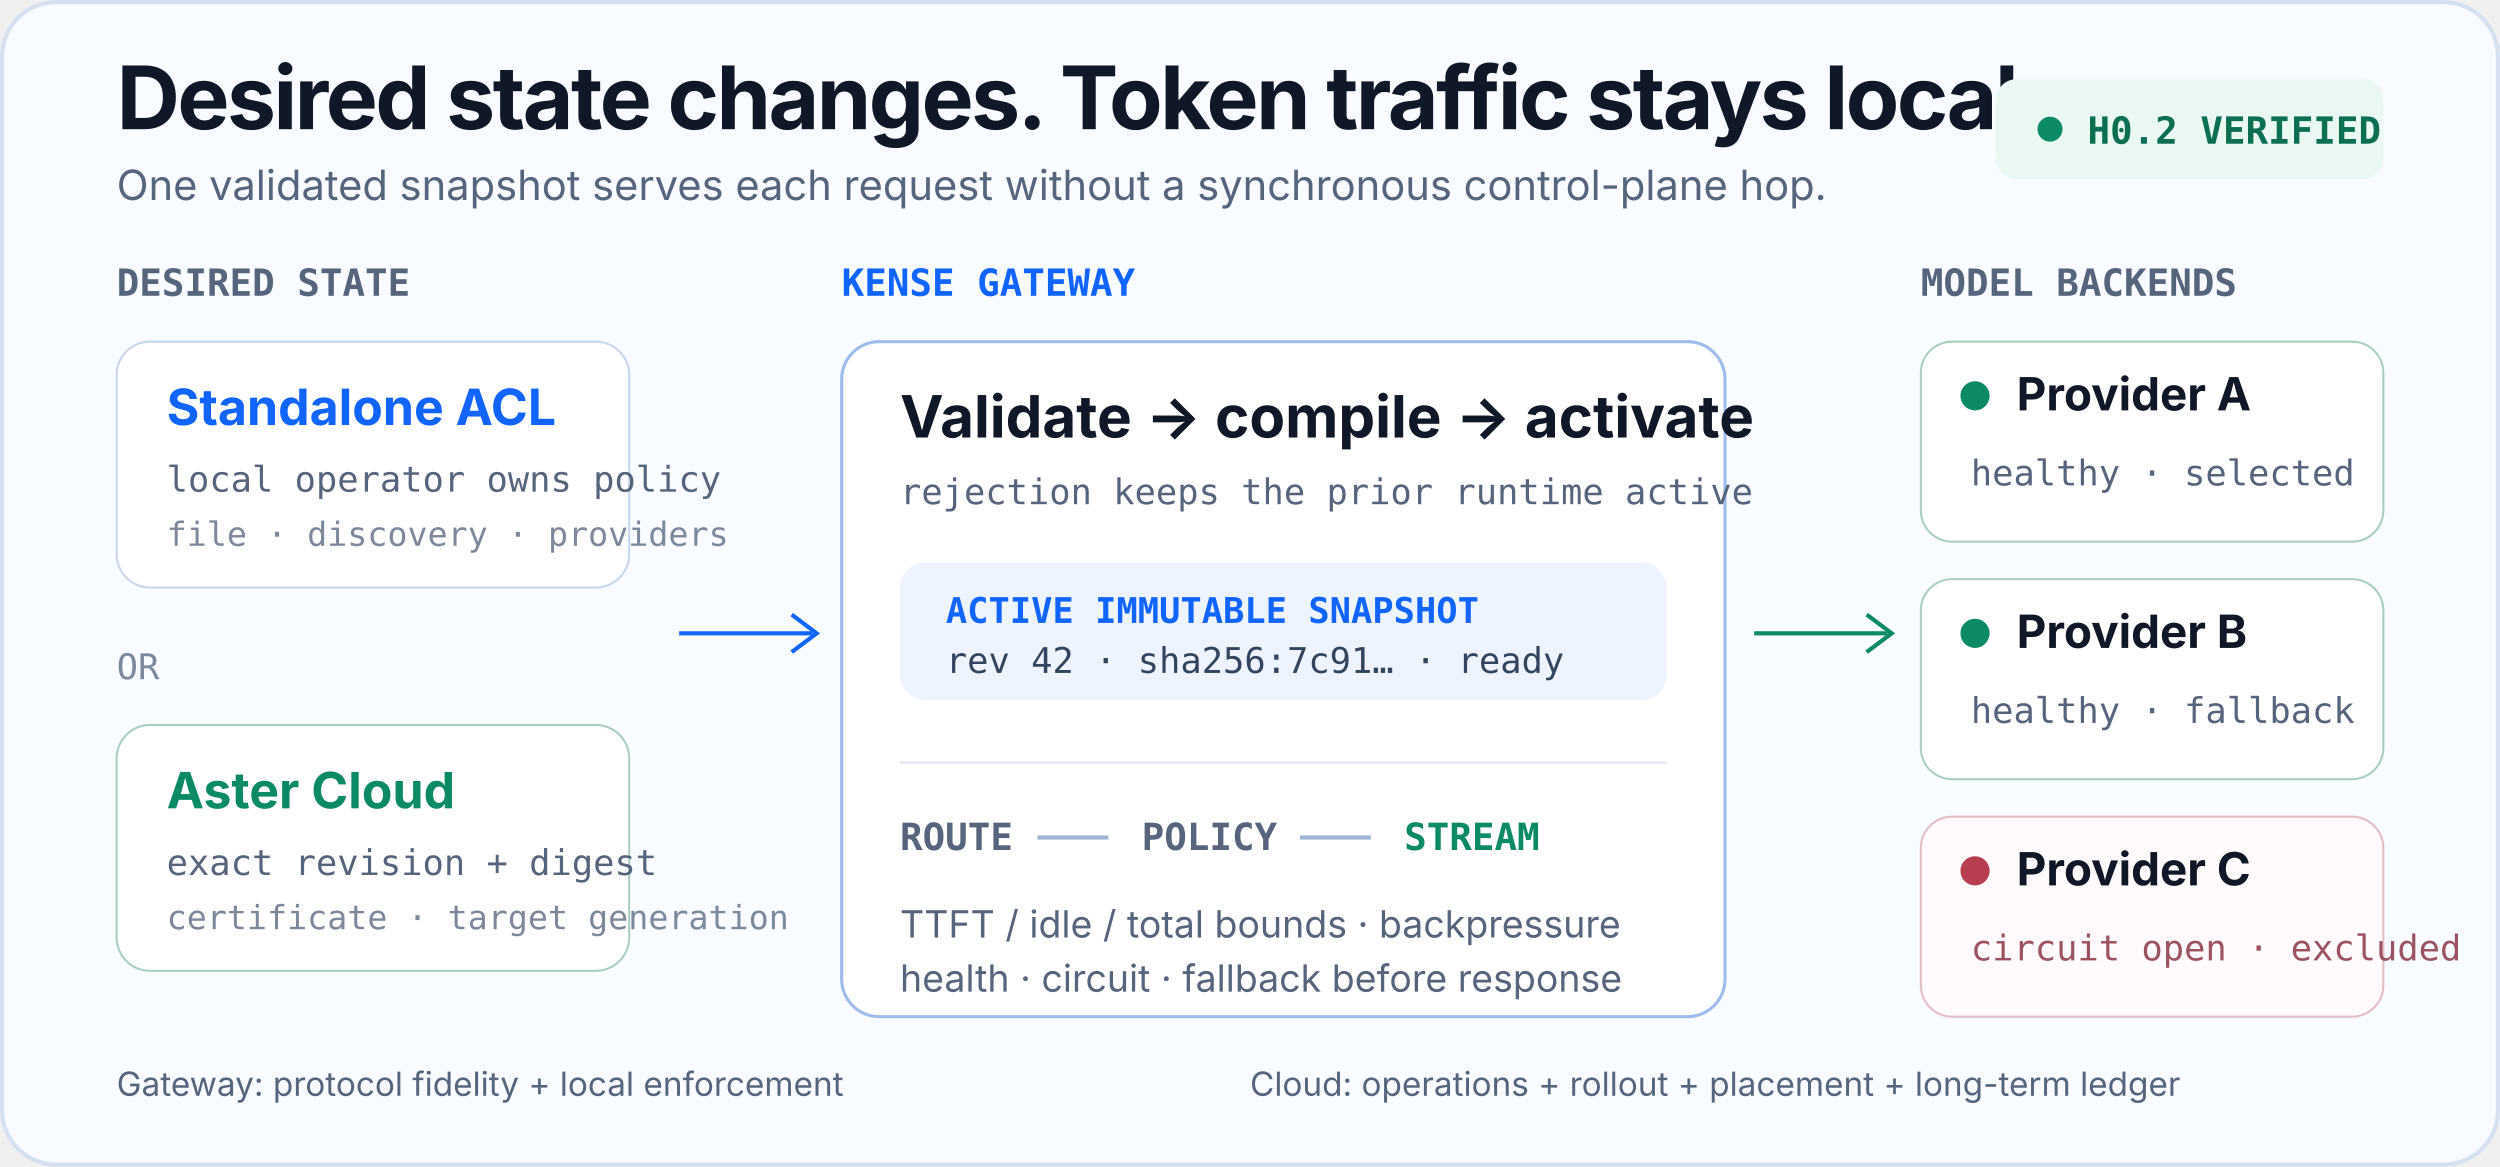
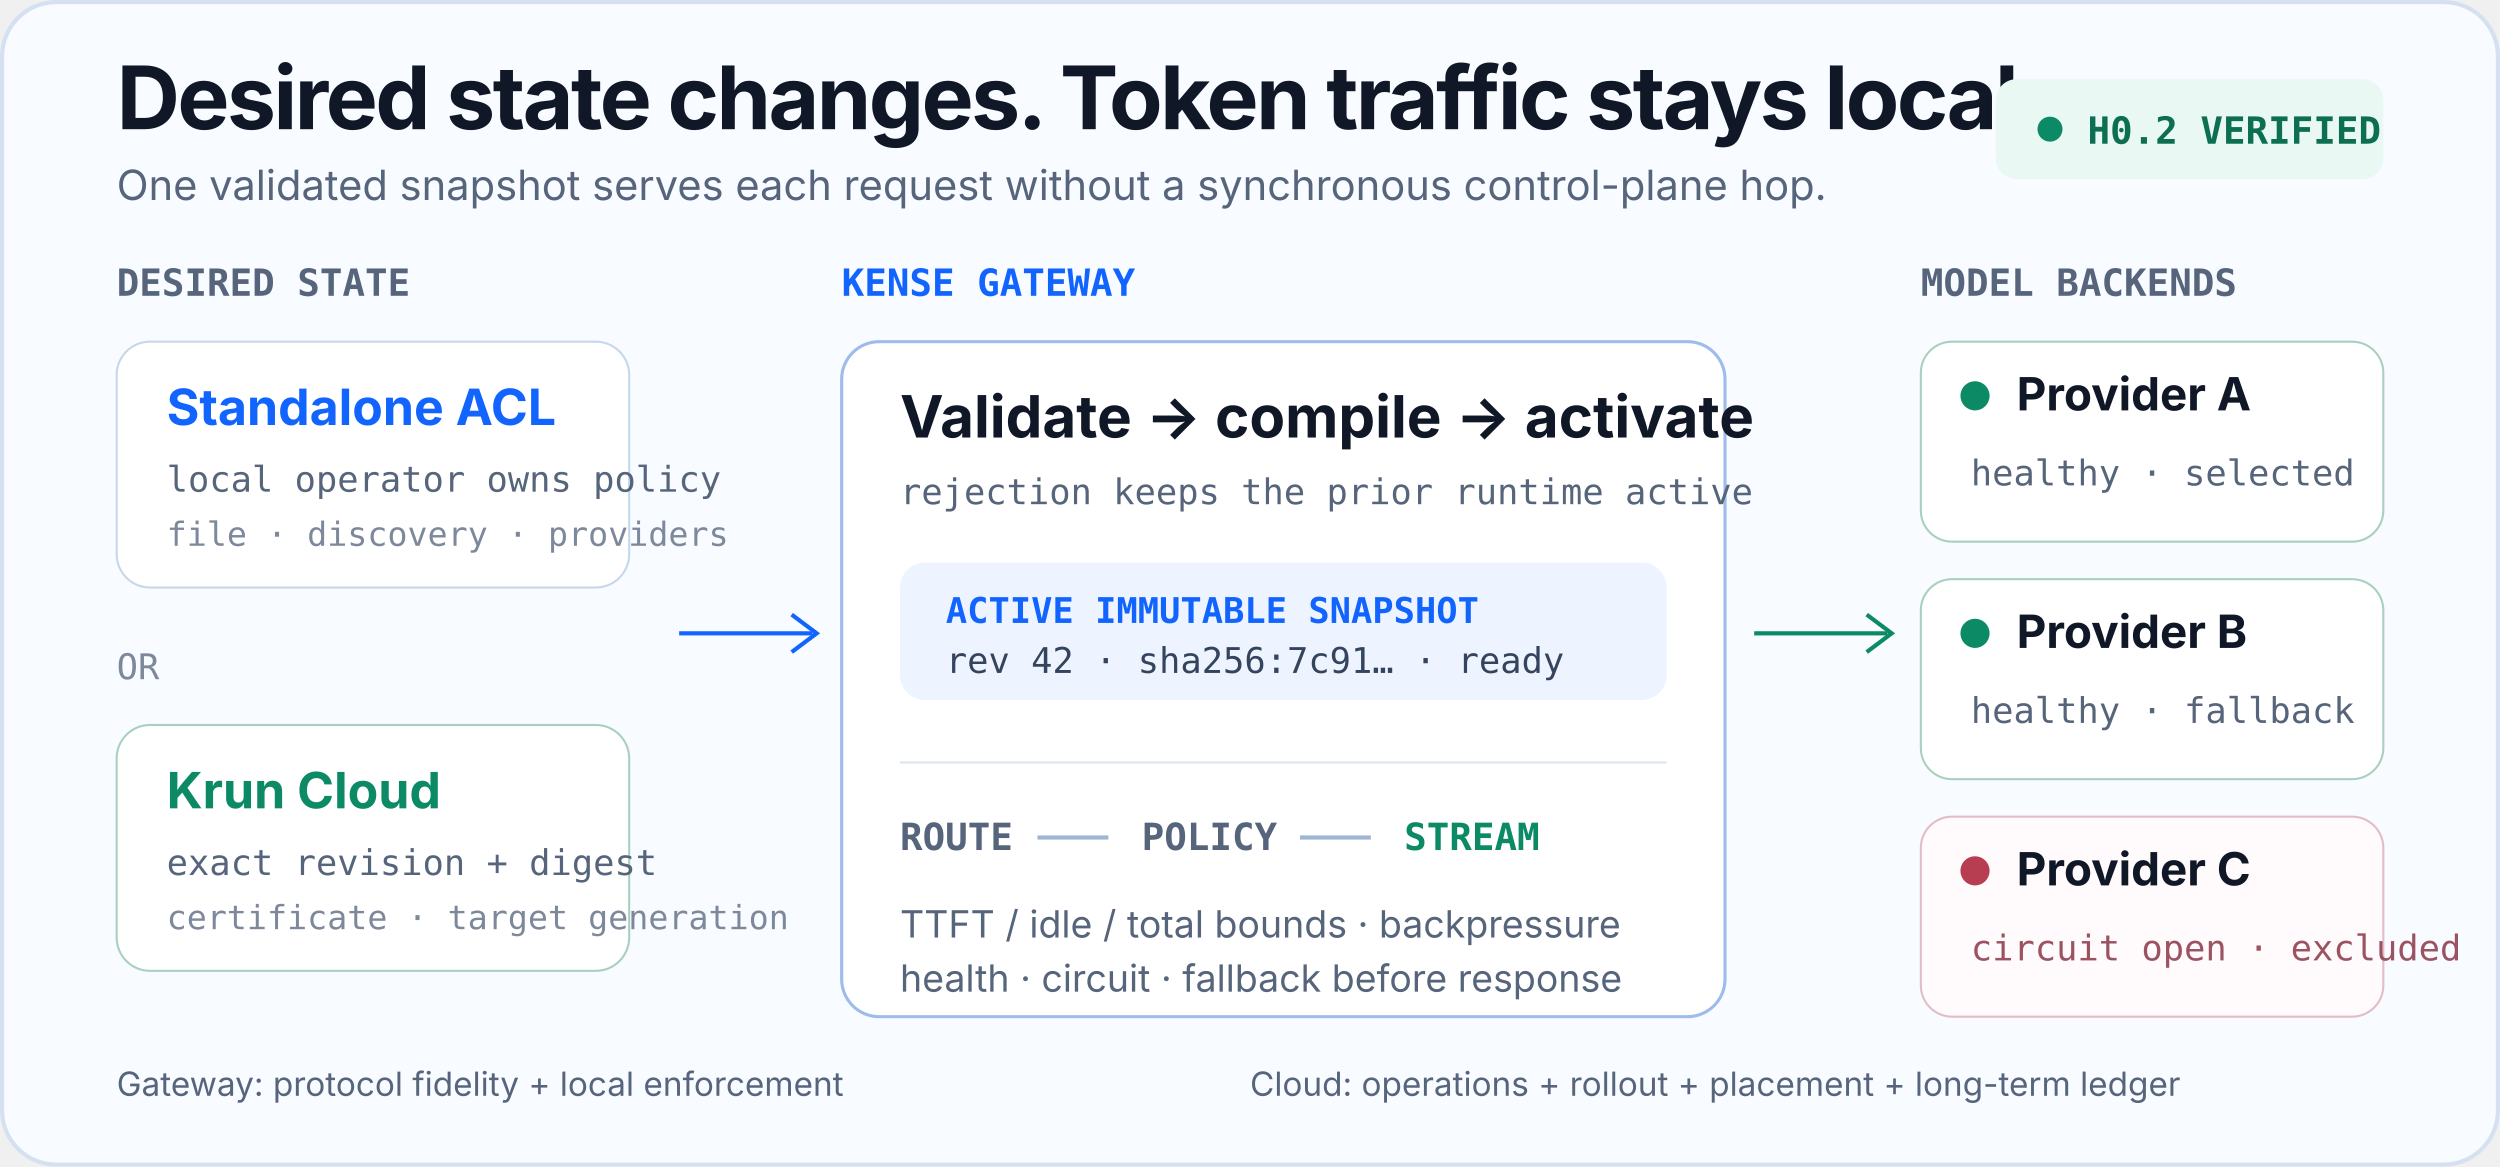
<svg xmlns="http://www.w3.org/2000/svg" width="1200" height="560" viewBox="0 0 1200 560" role="img" aria-labelledby="title desc">
  <rect x="1" y="1" width="1198" height="558" rx="26" fill="#f8fbff" stroke="#d5e1f0" stroke-width="2" />
  <text x="56" y="62" fill="#101827" font-family="-apple-system, BlinkMacSystemFont, Segoe UI, PingFang SC, sans-serif" font-size="42" font-weight="740" letter-spacing="-1.2">Desired state changes. Token traffic stays local.</text>
  <text x="56" y="96" fill="#56657b" font-family="-apple-system, BlinkMacSystemFont, Segoe UI, PingFang SC, sans-serif" font-size="20">One validated snapshot serves each request without a synchronous control-plane hop.</text>
  <rect x="958" y="38" width="186" height="48" rx="10" fill="#eaf8f3" />
  <circle cx="984" cy="62" r="6" fill="#0c8a65" />
  <text x="1002" y="69" fill="#0c6f52" font-family="ui-monospace, SFMono-Regular, Menlo, Consolas, monospace" font-size="18" font-weight="760">H0.2 VERIFIED</text>
  <g id="desired-state" transform="translate(56 142)">
    <text x="0" y="0" fill="#56657b" font-family="ui-monospace, SFMono-Regular, Menlo, Consolas, monospace" font-size="18" font-weight="740">DESIRED STATE</text>
    <rect x="0" y="22" width="246" height="118" rx="16" fill="#ffffff" stroke="#c7d6e9" />
    <text x="24" y="62" fill="#1264ff" font-family="-apple-system, BlinkMacSystemFont, Segoe UI, PingFang SC, sans-serif" font-size="24" font-weight="720">Standalone ACL</text>
    <text x="24" y="94" fill="#56657b" font-family="ui-monospace, SFMono-Regular, Menlo, Consolas, monospace" font-size="17">local operator owns policy</text>
    <text x="24" y="120" fill="#7d899b" font-family="ui-monospace, SFMono-Regular, Menlo, Consolas, monospace" font-size="16">file · discovery · providers</text>
    <text x="0" y="184" fill="#7d899b" font-family="ui-monospace, SFMono-Regular, Menlo, Consolas, monospace" font-size="17">OR</text>
    <rect x="0" y="206" width="246" height="118" rx="16" fill="#ffffff" stroke="#a9cfbf" />
-     <text x="24" y="246" fill="#0c8a65" font-family="-apple-system, BlinkMacSystemFont, Segoe UI, PingFang SC, sans-serif" font-size="24" font-weight="720">Aster Cloud</text>
+     <text x="24" y="246" fill="#0c8a65" font-family="-apple-system, BlinkMacSystemFont, Segoe UI, PingFang SC, sans-serif" font-size="24" font-weight="720">Krun Cloud</text>
    <text x="24" y="278" fill="#56657b" font-family="ui-monospace, SFMono-Regular, Menlo, Consolas, monospace" font-size="17">exact revision + digest</text>
    <text x="24" y="304" fill="#7d899b" font-family="ui-monospace, SFMono-Regular, Menlo, Consolas, monospace" font-size="16">certificate · target generation</text>
  </g>
  <path d="M326 304h64" stroke="#1264ff" stroke-width="2" />
  <path d="M380 295l12 9-12 9" fill="none" stroke="#1264ff" stroke-width="2" />
  <g id="gateway" transform="translate(404 142)">
    <text x="0" y="0" fill="#1264ff" font-family="ui-monospace, SFMono-Regular, Menlo, Consolas, monospace" font-size="18" font-weight="740">KENSE GATEWAY</text>
    <rect x="0" y="22" width="424" height="324" rx="18" fill="#ffffff" stroke="#9ebceb" stroke-width="1.5" />
    <text x="28" y="68" fill="#101827" font-family="-apple-system, BlinkMacSystemFont, Segoe UI, PingFang SC, sans-serif" font-size="28" font-weight="730">Validate → compile → activate</text>
    <text x="28" y="100" fill="#56657b" font-family="ui-monospace, SFMono-Regular, Menlo, Consolas, monospace" font-size="17">rejection keeps the prior runtime active</text>
    <rect x="28" y="128" width="368" height="66" rx="12" fill="#eef4ff" />
    <text x="50" y="157" fill="#1264ff" font-family="ui-monospace, SFMono-Regular, Menlo, Consolas, monospace" font-size="17" font-weight="740">ACTIVE IMMUTABLE SNAPSHOT</text>
    <text x="50" y="181" fill="#34445c" font-family="ui-monospace, SFMono-Regular, Menlo, Consolas, monospace" font-size="17">rev 42 · sha256:7c91… · ready</text>
    <path d="M28 224h368" stroke="#dce4f0" />
    <g font-family="ui-monospace, SFMono-Regular, Menlo, Consolas, monospace" font-size="18" font-weight="700">
      <text x="28" y="266" fill="#56657b">ROUTE</text>
      <path d="M94 260h34" stroke="#9eb5d4" stroke-width="2" />
      <text x="144" y="266" fill="#56657b">POLICY</text>
      <path d="M220 260h34" stroke="#9eb5d4" stroke-width="2" />
      <text x="270" y="266" fill="#0c8a65">STREAM</text>
    </g>
    <text x="28" y="308" fill="#56657b" font-family="-apple-system, BlinkMacSystemFont, Segoe UI, PingFang SC, sans-serif" font-size="18">TTFT / idle / total bounds · backpressure</text>
    <text x="28" y="334" fill="#56657b" font-family="-apple-system, BlinkMacSystemFont, Segoe UI, PingFang SC, sans-serif" font-size="18">health · circuit · fallback before response</text>
  </g>
  <path d="M842 304h64" stroke="#0c8a65" stroke-width="2" />
  <path d="M896 295l12 9-12 9" fill="none" stroke="#0c8a65" stroke-width="2" />
  <g id="backends" transform="translate(922 142)">
    <text x="0" y="0" fill="#56657b" font-family="ui-monospace, SFMono-Regular, Menlo, Consolas, monospace" font-size="18" font-weight="740">MODEL BACKENDS</text>
    <rect x="0" y="22" width="222" height="96" rx="15" fill="#ffffff" stroke="#a9cfbf" />
    <circle cx="26" cy="48" r="7" fill="#0c8a65" />
    <text x="46" y="55" fill="#101827" font-family="-apple-system, BlinkMacSystemFont, Segoe UI, PingFang SC, sans-serif" font-size="22" font-weight="700">Provider A</text>
    <text x="24" y="91" fill="#56657b" font-family="ui-monospace, SFMono-Regular, Menlo, Consolas, monospace" font-size="17">healthy · selected</text>
    <rect x="0" y="136" width="222" height="96" rx="15" fill="#ffffff" stroke="#a9cfbf" />
    <circle cx="26" cy="162" r="7" fill="#0c8a65" />
    <text x="46" y="169" fill="#101827" font-family="-apple-system, BlinkMacSystemFont, Segoe UI, PingFang SC, sans-serif" font-size="22" font-weight="700">Provider B</text>
    <text x="24" y="205" fill="#56657b" font-family="ui-monospace, SFMono-Regular, Menlo, Consolas, monospace" font-size="17">healthy · fallback</text>
    <rect x="0" y="250" width="222" height="96" rx="15" fill="#fffafb" stroke="#e2bdc5" />
    <circle cx="26" cy="276" r="7" fill="#b73d50" />
    <text x="46" y="283" fill="#101827" font-family="-apple-system, BlinkMacSystemFont, Segoe UI, PingFang SC, sans-serif" font-size="22" font-weight="700">Provider C</text>
    <text x="24" y="319" fill="#9b5361" font-family="ui-monospace, SFMono-Regular, Menlo, Consolas, monospace" font-size="17">circuit open · excluded</text>
  </g>
  <text x="56" y="526" fill="#56657b" font-family="-apple-system, BlinkMacSystemFont, Segoe UI, PingFang SC, sans-serif" font-size="16">Gateway: protocol fidelity + local enforcement</text>
  <text x="600" y="526" fill="#56657b" font-family="-apple-system, BlinkMacSystemFont, Segoe UI, PingFang SC, sans-serif" font-size="16">Cloud: operations + rollout + placement + long-term ledger</text>
</svg>
